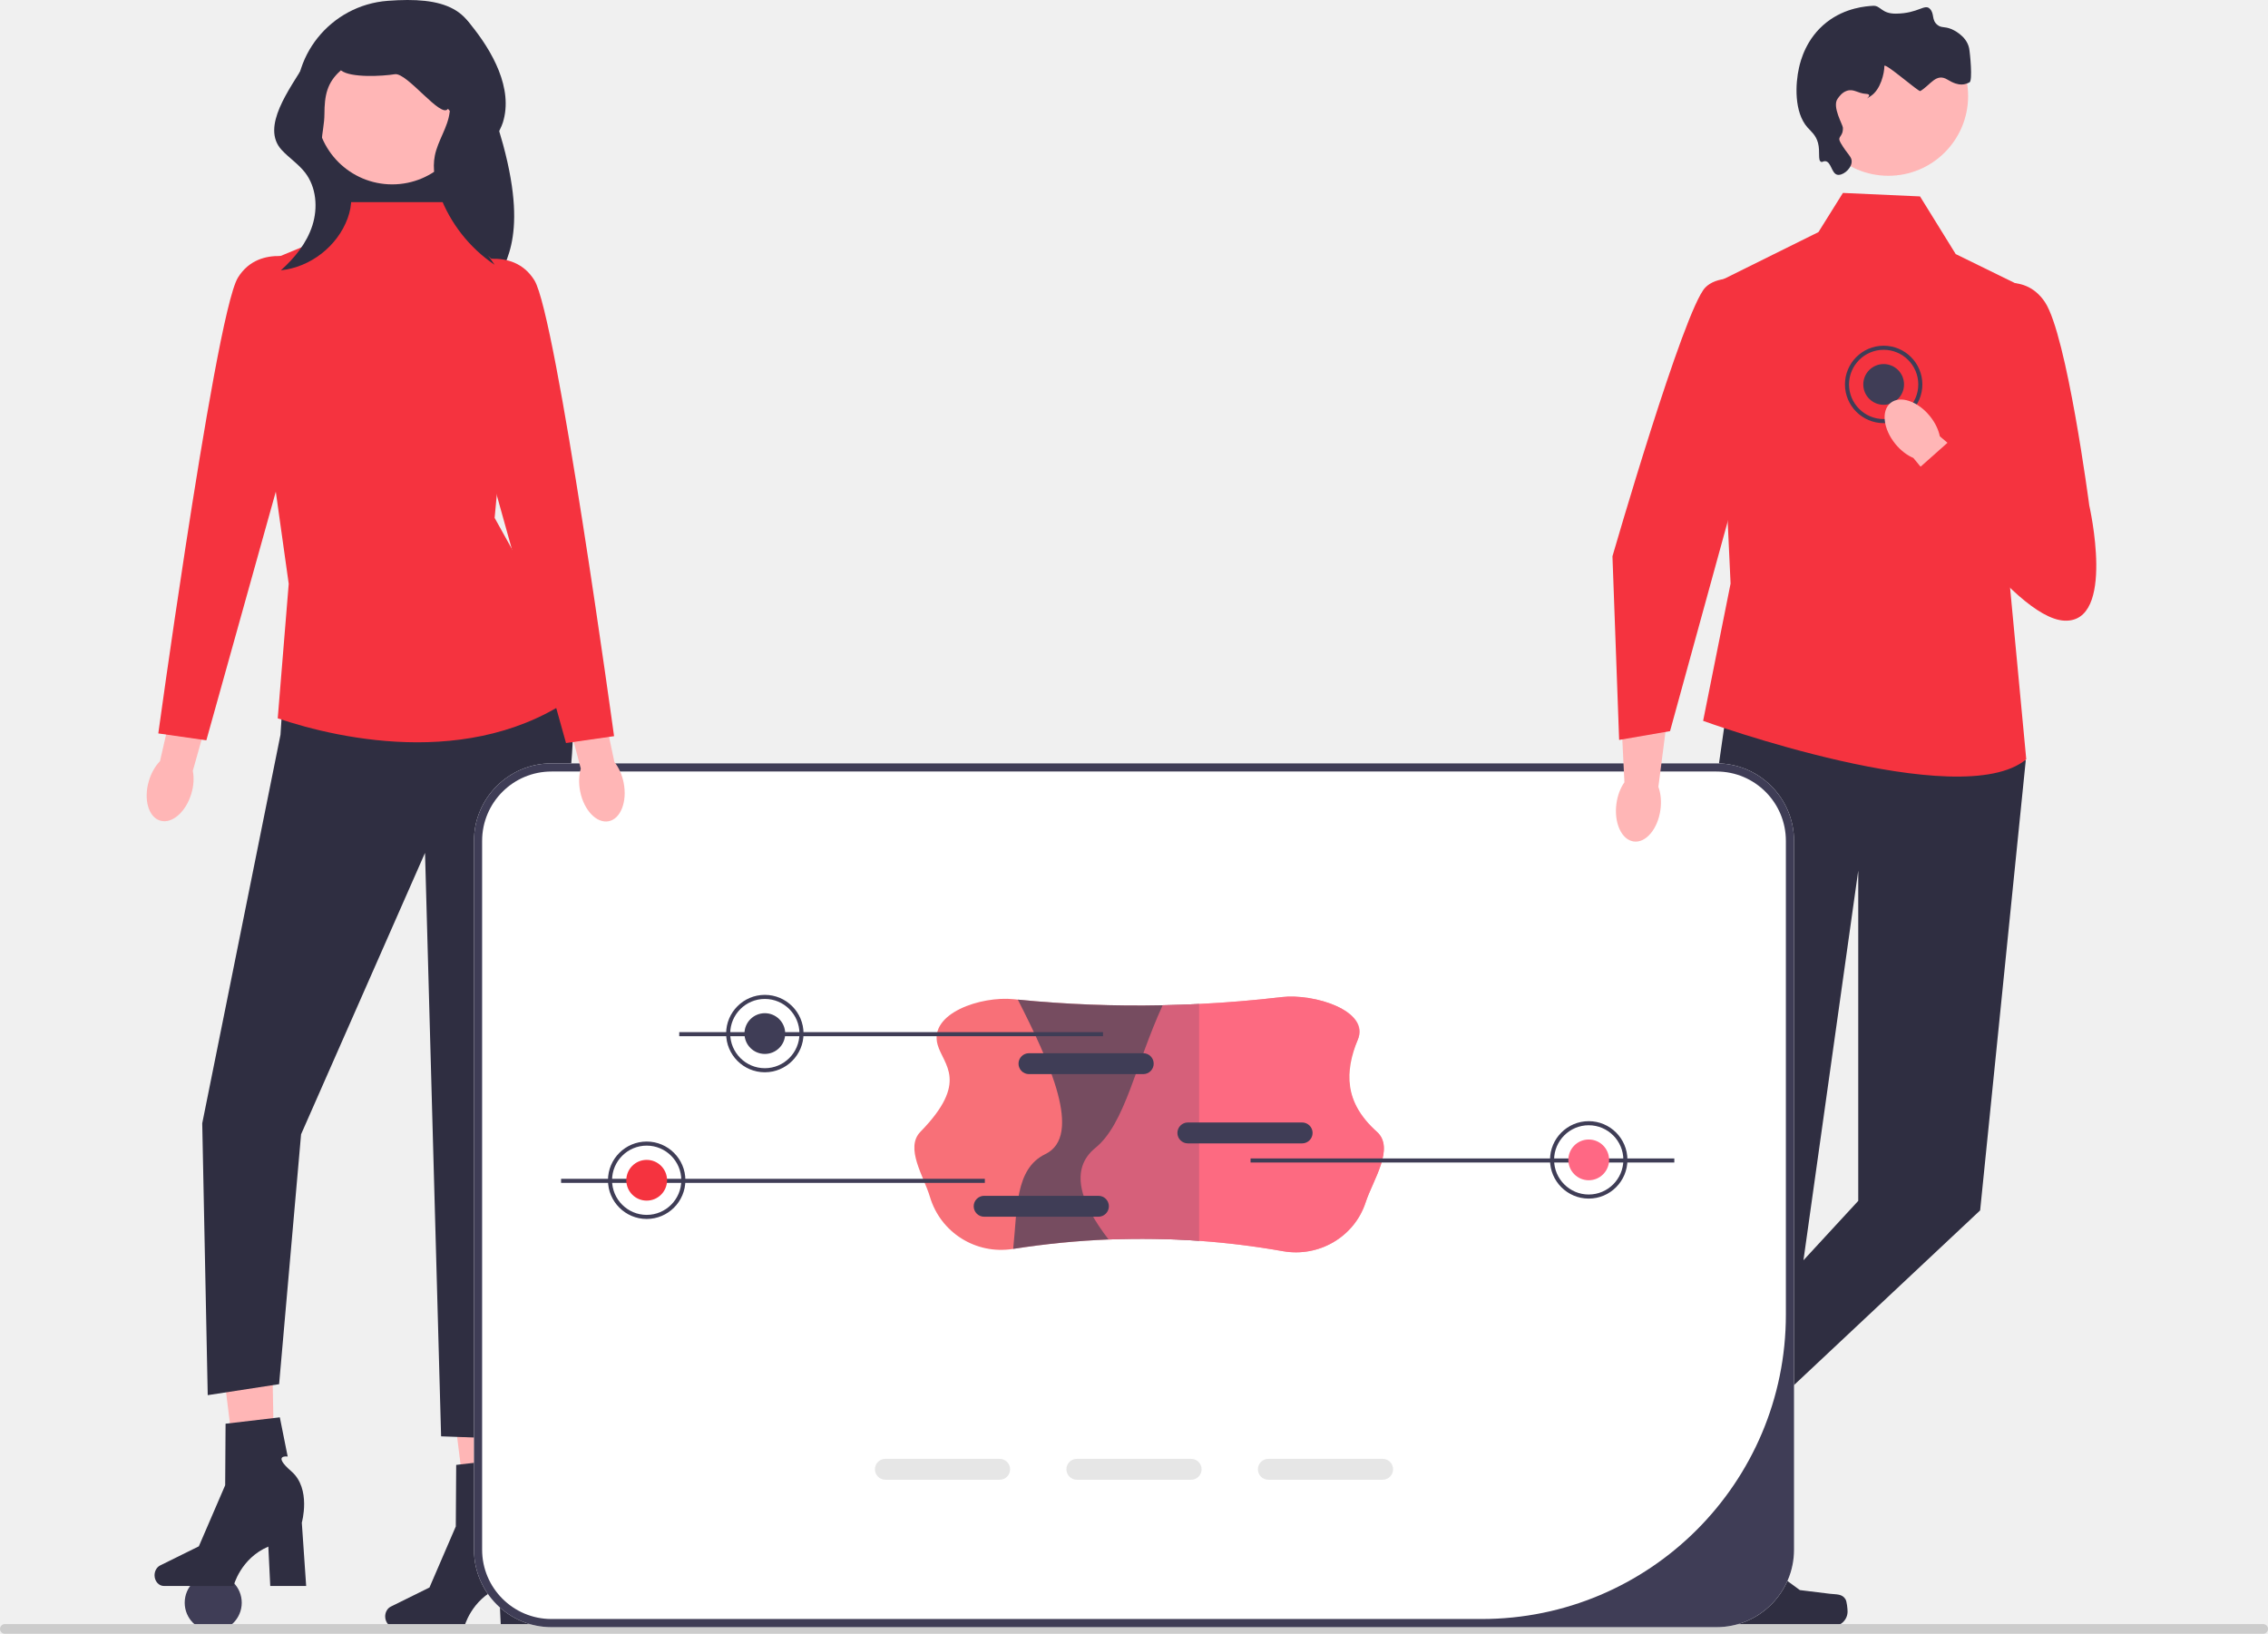
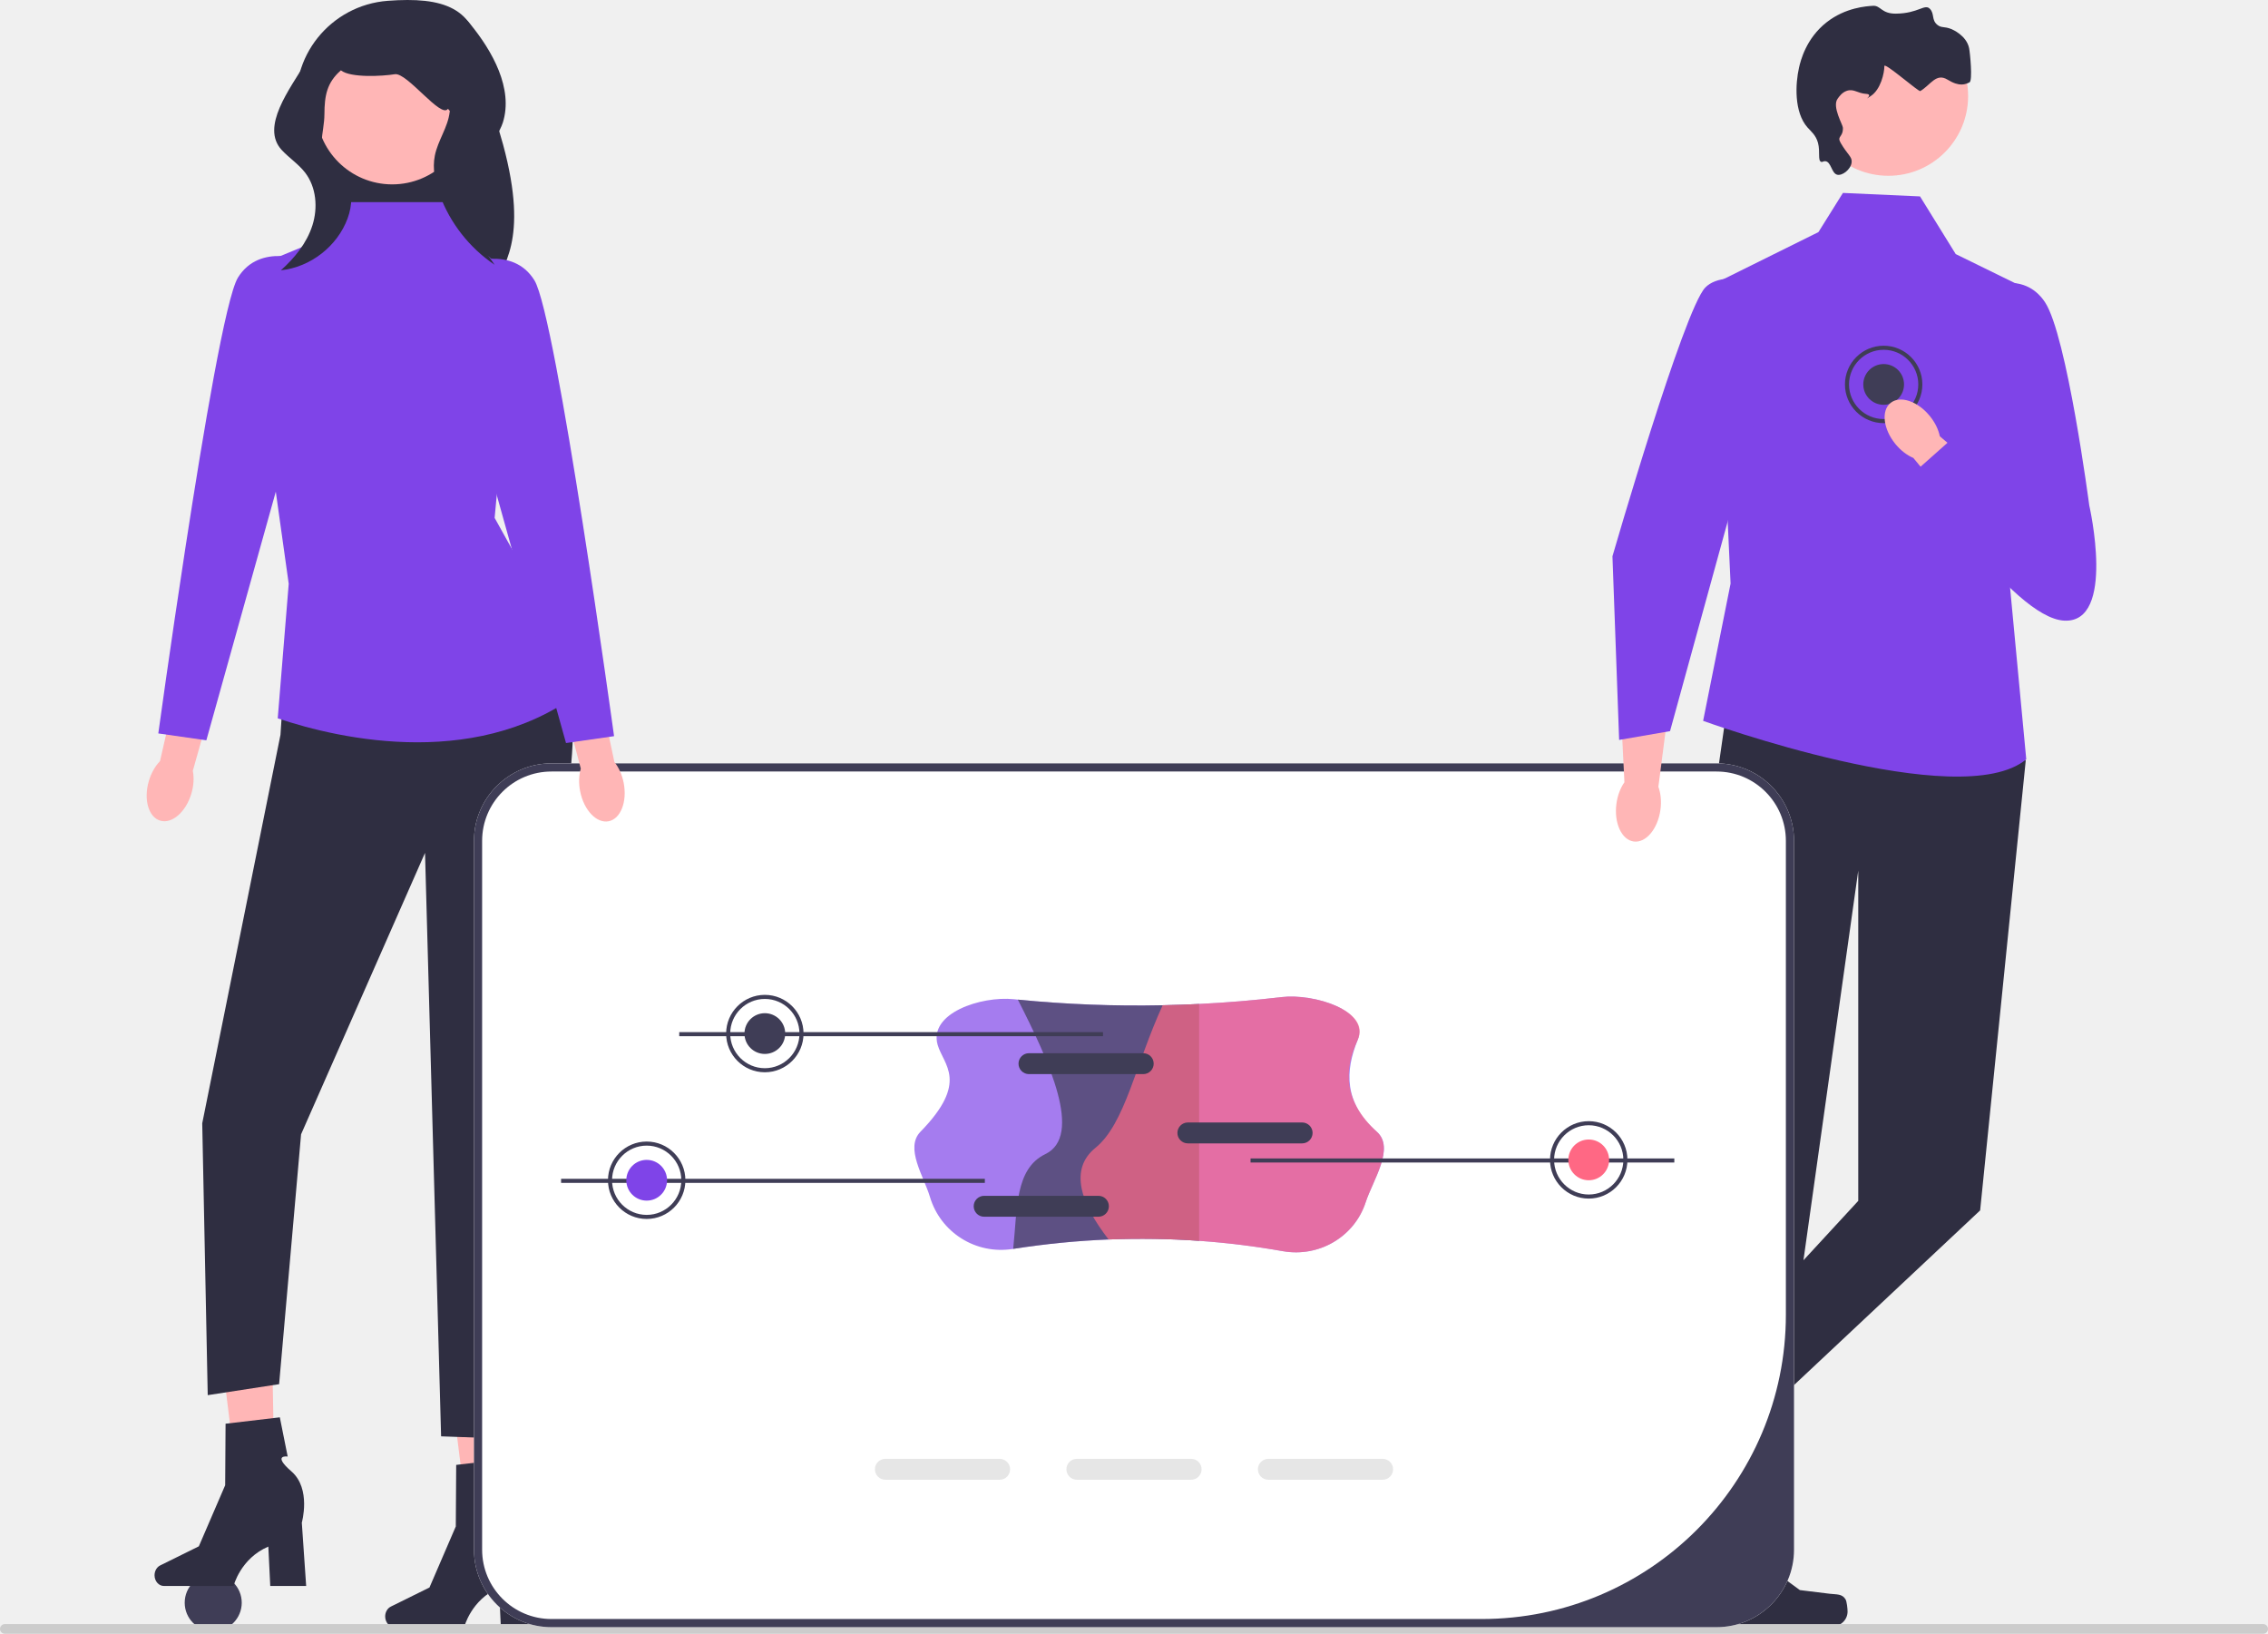
<svg xmlns="http://www.w3.org/2000/svg" id="a" width="556.67" height="400.968" viewBox="0 0 556.67 400.968" class="injected-svg ClassicGrid__ImageFile-sc-td9pmq-4 fNAcXv grid_media">
  <circle cx="52.335" cy="393.349" r="7" fill="#3f3d56" />
  <path d="M36.536,191.666c.586-1.983,1.572-3.669,2.737-4.867l4.393-19.242,9.095,2.358-5.435,19.265c.326,1.639,.236,3.589-.35,5.572-1.34,4.53-4.762,7.511-7.645,6.658-2.883-.852-4.133-5.216-2.794-9.745h0Z" fill="#ffb6b6" />
  <g>
    <polygon points="124.072 378.759 115.464 378.962 110.666 340.291 123.369 339.991 124.072 378.759" fill="#ffb6b6" />
    <path d="M94.54,396.716h0c0,1.454,1.032,2.633,2.305,2.633h17.085s1.681-6.758,8.536-9.667l.473,9.667h8.814l-1.068-15.544s2.358-8.316-2.539-12.567c-4.897-4.251-.931-3.659-.931-3.659l-1.926-9.621-13.318,1.566-.098,15.102-6.463,14.99-9.48,4.683c-.844,.417-1.39,1.367-1.39,2.417l-0,0Z" fill="#2f2e41" />
  </g>
  <g>
    <polygon points="67.466 368.65 58.858 368.853 54.06 330.183 66.763 329.882 67.466 368.65" fill="#ffb6b6" />
    <path d="M37.934,386.608h0c0,1.454,1.032,2.633,2.305,2.633h17.085s1.681-6.758,8.536-9.667l.473,9.667h8.814l-1.068-15.544s2.358-8.316-2.539-12.567c-4.897-4.251-.931-3.659-.931-3.659l-1.926-9.621-13.318,1.566-.098,15.102-6.463,14.99-9.48,4.683c-.844,.417-1.39,1.367-1.39,2.417l-0,0Z" fill="#2f2e41" />
  </g>
  <path d="M121.406,70.497l-30.998,5.391c-2.136-5.466-16.473-42.549-17.359-47.9C70.747,14.075,81.12,1.248,95.183,.199h0c13.488-1.007,21.705,1.519,22.853,14.367,.402,4.503,4.267,16.567,5.448,20.931,6.516,24.077-.52,29.87-2.078,35.001Z" fill="#2f2e41" />
  <path d="M70.865,149.341l-2.022,30.998-19.205,95.354,1.348,66.714,17.521-2.696,5.391-61.323,30.423-69.072,3.945,143.199,18.869,.674,13.261-168.168c1.013-12.849-2.354-25.663-9.554-36.353v-0l-59.975,.674Z" fill="#2f2e41" />
-   <path d="M109.95,49.607h-24.732l-5.593,8.76-19.542,8.087,10.782,76.822-2.696,33.02c15.235,5.17,50.592,13.171,76.165-7.947l-22.929-41.246,5.391-57.953-10.445-9.503-6.402-10.039Z" fill="#f5333f" />
-   <path d="M75.245,64.096s-11.456-4.717-16.847,4.043c-2.934,4.767-8.462,37.473-12.892,66.298-3.711,24.144-6.651,45.565-6.651,45.565l11.793,1.685,13.174-47.16,10.075-36.064,1.348-34.368Z" fill="#f5333f" />
+   <path d="M109.95,49.607h-24.732l-5.593,8.76-19.542,8.087,10.782,76.822-2.696,33.02c15.235,5.17,50.592,13.171,76.165-7.947l-22.929-41.246,5.391-57.953-10.445-9.503-6.402-10.039Z" fill="#7f44e8" />
+   <path d="M75.245,64.096s-11.456-4.717-16.847,4.043c-2.934,4.767-8.462,37.473-12.892,66.298-3.711,24.144-6.651,45.565-6.651,45.565l11.793,1.685,13.174-47.16,10.075-36.064,1.348-34.368Z" fill="#7f44e8" />
  <circle cx="96.267" cy="26.565" r="18.686" fill="#ffb6b6" />
  <g>
    <polygon points="397.601 376.965 406.892 382.063 430.976 348.653 417.264 341.13 397.601 376.965" fill="#ffb6b6" />
    <path d="M429.547,394.222h0c.022,.646-.688,2.302-.999,2.869h0c-.956,1.741-3.142,2.379-4.884,1.423l-28.771-15.789c-1.188-.652-1.623-2.144-.971-3.332l.657-1.198s.552-4.381,5.918-7.211c0,0,1.735,5.473,10.164,3.018l3.2-2.027,6.954,14.871,6.004,4.326c1.314,.946,2.672,1.432,2.727,3.05l0,0Z" fill="#2f2e41" />
  </g>
  <g>
    <polygon points="416.665 392.751 427.262 392.75 432.303 351.874 416.662 351.875 416.665 392.751" fill="#ffb6b6" />
    <path d="M452.973,392.51h0c.33,.556,.504,2.349,.504,2.996h0c0,1.986-1.61,3.597-3.597,3.597h-32.819c-1.355,0-2.454-1.099-2.454-2.454v-1.366s-1.624-4.107,1.719-9.168c0,0,4.154,3.963,10.362-2.244l1.831-3.316,13.251,9.691,7.345,.904c1.607,.198,3.032-.031,3.858,1.361h0Z" fill="#2f2e41" />
  </g>
  <polygon points="424.426 169.862 420.032 200.523 414.318 367.982 434.396 367.982 456.098 213.664 456.098 294.725 410.274 344.396 424.803 354.504 486.016 297.061 497.205 186.709 488.444 170.536 424.426 169.862" fill="#2f2e41" />
-   <path d="M471.26,48.205l-18.925-.856-6.008,9.616-24.992,12.384,3.428,73.873-6.739,33.694s63.138,22.911,79.311,9.433l-4.511-47.844,3.511-68.156-16.314-7.993-8.76-14.151Z" fill="#f5333f" />
+   <path d="M471.26,48.205l-18.925-.856-6.008,9.616-24.992,12.384,3.428,73.873-6.739,33.694s63.138,22.911,79.311,9.433l-4.511-47.844,3.511-68.156-16.314-7.993-8.76-14.151Z" fill="#7f44e8" />
  <circle cx="463.492" cy="23.571" r="19.572" fill="#ffb6b6" />
  <path d="M448.021,39.561c1.421,.139,1.502,2.89,2.853,3.303,1.236,.378,3.391-1.242,3.603-3.003,.169-1.403-1.019-1.875-2.703-4.804-.99-1.722,.617-1.26,.56-3.707-.017-.729-2.7-5.161-1.311-7.103,.46-.643,1.111-1.554,2.252-1.952,1.717-.599,2.639,.627,4.804,.751,2.07,.119-1.339,2.078,1.061,.542,2.453-1.571,3.383-5.652,3.369-7.413-.014-1.811-.417,1.604,0,0,.21-.808,8.423,6.419,8.824,6.175,2.586-1.571,3.886-4.516,6.675-2.805,3.026,1.857,4.396,1.116,5.391,.674,.817-.364,.144-7.306-.097-8.433-.662-3.098-4.089-4.547-4.354-4.654-1.772-.719-2.421-.194-3.453-1.051-1.466-1.217-.633-2.672-1.802-3.904-1.288-1.357-2.8,1.128-8.36,1.173-3.574,.029-3.717-2.035-5.603-1.924-1.564,.092-6.756,.397-11.411,4.054-5.039,3.958-6.372,9.427-6.756,11.11-.898,3.934-1.265,10.946,2.102,14.714,.807,.903,2.043,1.859,2.552,3.753,.575,2.136-.09,4.292,.751,4.654,.352,.152,.529-.201,1.051-.15Z" fill="#2f2e41" />
  <path d="M0,399.778c0,.66,.53,1.19,1.19,1.19H555.48c.66,0,1.19-.53,1.19-1.19,0-.66-.53-1.19-1.19-1.19H1.19c-.66,0-1.19,.53-1.19,1.19Z" fill="#ccc" />
  <path d="M421.315,187.349H135.355c-10.49,0-19.02,8.53-19.02,19.02v173.96c0,10.49,8.53,19.02,19.02,19.02H421.315c10.49,0,19.02-8.53,19.02-19.02V206.369c0-10.49-8.53-19.02-19.02-19.02Z" fill="#fff" />
  <path d="M421.315,187.349H135.355c-10.49,0-19.02,8.53-19.02,19.02v173.96c0,10.49,8.53,19.02,19.02,19.02H421.315c10.49,0,19.02-8.53,19.02-19.02V206.369c0-10.49-8.53-19.02-19.02-19.02Zm17.02,135.304c0,41.254-33.443,74.696-74.696,74.696H135.355c-9.4,0-17.02-7.62-17.02-17.02V206.369c0-9.4,7.62-17.02,17.02-17.02H421.315c9.4,0,17.02,7.62,17.02,17.02v116.284Z" fill="#3f3d56" />
  <path d="M142.395,194.221c-.402-2.028-.312-3.979,.163-5.581l-5.046-19.081,9.15-2.136,4.134,19.586c1.05,1.3,1.876,3.069,2.278,5.098,.917,4.634-.729,8.863-3.678,9.447-2.949,.584-6.083-2.699-7-7.333h0Z" fill="#ffb6b6" />
-   <path d="M114.33,64.769s11.456-4.717,16.847,4.043c5.391,8.76,19.542,111.864,19.542,111.864l-11.793,1.685-23.249-83.224-1.348-34.368Z" fill="#f5333f" />
+   <path d="M114.33,64.769s11.456-4.717,16.847,4.043c5.391,8.76,19.542,111.864,19.542,111.864l-11.793,1.685-23.249-83.224-1.348-34.368Z" fill="#7f44e8" />
  <path d="M396.743,197.26c.276-2.066,.994-3.898,1.963-5.272l-2.202-44.703,16.736-2.235-6.196,48.052c.574,1.58,.784,3.537,.508,5.602-.632,4.719-3.563,8.221-6.548,7.822-2.985-.399-4.892-4.547-4.261-9.266h0Z" fill="#ffb6b6" />
-   <path d="M439.689,71.129s-15.86-5.99-21.135-.561c-5.275,5.429-22.784,65.953-22.784,65.953l1.64,45.076,12.494-2.156,29.785-108.312Z" fill="#f5333f" />
+   <path d="M439.689,71.129s-15.86-5.99-21.135-.561c-5.275,5.429-22.784,65.953-22.784,65.953l1.64,45.076,12.494-2.156,29.785-108.312Z" fill="#7f44e8" />
  <path d="M245.365,358.036h-28.06c-1.41,0-2.56,1.15-2.56,2.56,0,1.42,1.15,2.57,2.56,2.57h28.06c1.41,0,2.56-1.15,2.56-2.57,0-1.41-1.15-2.56-2.56-2.56Z" fill="#e6e6e6" />
  <path d="M292.365,358.036h-28.06c-1.41,0-2.56,1.15-2.56,2.56,0,1.42,1.15,2.57,2.56,2.57h28.06c1.41,0,2.56-1.15,2.56-2.57,0-1.41-1.15-2.56-2.56-2.56Z" fill="#e6e6e6" />
  <path d="M339.365,358.036h-28.06c-1.41,0-2.56,1.15-2.56,2.56,0,1.42,1.15,2.57,2.56,2.57h28.06c1.41,0,2.56-1.15,2.56-2.57,0-1.41-1.15-2.56-2.56-2.56Z" fill="#e6e6e6" />
  <g>
    <path d="M452.835,94.349c0-5.238,4.262-9.5,9.5-9.5,5.238,0,9.5,4.262,9.5,9.5s-4.262,9.5-9.5,9.5c-5.238,0-9.5-4.262-9.5-9.5Zm1,0c0,4.687,3.813,8.5,8.5,8.5,4.687,0,8.5-3.813,8.5-8.5s-3.813-8.5-8.5-8.5c-4.687,0-8.5,3.813-8.5,8.5Z" fill="#3f3d56" />
    <circle cx="462.335" cy="94.349" r="5" fill="#3f3d56" />
  </g>
  <path d="M473.644,102.078c1.309,1.601,2.147,3.365,2.481,5.002l33.912,28.692-9.809,13.697-30.604-37.074c-1.538-.653-3.099-1.826-4.408-3.427-2.989-3.657-3.526-8.165-1.199-10.067,2.327-1.902,6.638-.48,9.627,3.178h0Z" fill="#ffb6b6" />
-   <path d="M487.096,70.78s9.434-4.717,14.825,3.369c5.391,8.087,10.878,49.892,10.878,49.892,0,0,6.643,28.952-6.16,28.278-12.804-.674-36.304-36.835-36.304-36.835l9-8,1.023-9.749,6.739-26.955Z" fill="#f5333f" />
+   <path d="M487.096,70.78s9.434-4.717,14.825,3.369c5.391,8.087,10.878,49.892,10.878,49.892,0,0,6.643,28.952-6.16,28.278-12.804-.674-36.304-36.835-36.304-36.835l9-8,1.023-9.749,6.739-26.955Z" fill="#7f44e8" />
  <path d="M93.977,3.173c-7.601,1.337-14.966,5.453-18.909,12.087-3.943,6.634-11.168,15.877-5.93,21.545,1.81,1.959,4.117,3.442,5.746,5.554,2.771,3.595,3.172,8.645,1.79,12.969s-4.346,7.99-7.736,11.007c7.258-.749,13.881-5.905,16.388-12.757,1.16-3.171,1.396-6.974-.589-9.706-1.044-1.437-2.581-2.419-3.907-3.6-3.419-3.047-1.223-7.649-1.203-12.228s.597-7.766,4.043-10.782c2.373,1.897,10.244,1.439,13.243,.952,2.999-.487,11.387,11.032,13.038,8.482,3.234,4.157,1.021-4.409,.414,.822-.434,3.743-2.892,6.971-3.633,10.665-.645,3.215,.06,6.56,1.192,9.637,2.555,6.941,7.344,13.039,13.482,17.165-3.544-5.012-7.238-10.489-7.122-16.627,.086-4.552,7.785-13.947,9.143-18.293,2.599-8.315-2.554-17.53-8.087-24.26-4.859-5.91-14.252-4.084-21.7-2.334" fill="#2f2e41" />
  <g>
-     <path d="M337.929,277.751c4.545,3.988-.96,11.87-2.735,17.325-2.765,8.499-11.493,13.556-20.294,12-6.818-1.205-13.679-2.057-20.581-2.546-7.36-.52-14.76-.63-22.22-.33-7.75,.31-15.55,1.08-23.42,2.31l-.132,.02c-9.032,1.405-17.687-4.019-20.297-12.779-1.511-5.07-6.206-12.023-2.321-16.001,11.991-12.278,5.619-16.382,4.208-21.332-2.211-7.759,10.652-12.007,18.678-11.188,.334,.034,.669,.068,1.003,.101,11.85,1.17,23.7,1.63,35.55,1.38,2.98-.05,5.97-.16,8.95-.31,6.759-.333,13.515-.896,20.271-1.692,7.851-.924,21.629,3.232,18.639,10.55-3.081,7.541-3.42,15.367,4.7,22.492Z" fill="#f5333f" opacity=".7" />
+     <path d="M337.929,277.751c4.545,3.988-.96,11.87-2.735,17.325-2.765,8.499-11.493,13.556-20.294,12-6.818-1.205-13.679-2.057-20.581-2.546-7.36-.52-14.76-.63-22.22-.33-7.75,.31-15.55,1.08-23.42,2.31l-.132,.02c-9.032,1.405-17.687-4.019-20.297-12.779-1.511-5.07-6.206-12.023-2.321-16.001,11.991-12.278,5.619-16.382,4.208-21.332-2.211-7.759,10.652-12.007,18.678-11.188,.334,.034,.669,.068,1.003,.101,11.85,1.17,23.7,1.63,35.55,1.38,2.98-.05,5.97-.16,8.95-.31,6.759-.333,13.515-.896,20.271-1.692,7.851-.924,21.629,3.232,18.639,10.55-3.081,7.541-3.42,15.367,4.7,22.492Z" fill="#7f44e8" opacity=".7" />
    <path d="M294.319,246.401v58.13c-7.36-.52-14.76-.63-22.22-.33-7.75,.31-15.55,1.08-23.42,2.31,1.05-9.73,.38-19.63,7.89-23.26,9.29-4.5,1.04-22.67-6.75-37.92,11.85,1.17,23.7,1.63,35.55,1.38,2.98-.05,5.97-.16,8.95-.31Z" fill="#3f3d56" opacity=".7" />
    <path d="M337.929,277.751c4.459,4.084-.96,11.87-2.735,17.325-2.765,8.499-11.493,13.556-20.294,12-6.818-1.205-13.679-2.057-20.581-2.546-7.36-.52-14.76-.63-22.22-.33-6.98-9.01-9.65-17.28-3.23-22.49,7.27-5.89,9.8-20.37,16.5-35,2.98-.05,5.97-.16,8.95-.31,6.759-.333,13.515-.896,20.271-1.692,7.851-.924,21.966,3.379,18.639,10.55-3.297,7.108-3.708,14.791,4.7,22.492Z" fill="#ff6884" opacity=".7" />
  </g>
  <path d="M269.609,293.485h-28.06c-1.41,0-2.56,1.15-2.56,2.56,0,1.42,1.15,2.57,2.56,2.57h28.06c1.41,0,2.56-1.15,2.56-2.57,0-1.41-1.15-2.56-2.56-2.56Z" fill="#3f3d56" />
  <path d="M319.609,275.485h-28.06c-1.41,0-2.56,1.15-2.56,2.56,0,1.42,1.15,2.57,2.56,2.57h28.06c1.41,0,2.56-1.15,2.56-2.57,0-1.41-1.15-2.56-2.56-2.56Z" fill="#3f3d56" />
  <path d="M280.609,258.485h-28.06c-1.41,0-2.56,1.15-2.56,2.56,0,1.42,1.15,2.57,2.56,2.57h28.06c1.41,0,2.56-1.15,2.56-2.57,0-1.41-1.15-2.56-2.56-2.56Z" fill="#3f3d56" />
  <g>
    <rect x="137.716" y="289.311" width="104.009" height="1" fill="#3f3d56" />
    <path d="M158.725,299.164c-5.238,0-9.5-4.262-9.5-9.5s4.262-9.5,9.5-9.5,9.5,4.262,9.5,9.5-4.262,9.5-9.5,9.5Zm0-18c-4.687,0-8.5,3.813-8.5,8.5s3.813,8.5,8.5,8.5,8.5-3.813,8.5-8.5-3.813-8.5-8.5-8.5Z" fill="#3f3d56" />
-     <circle cx="158.725" cy="289.664" r="5" fill="#f5333f" />
+     <circle cx="158.725" cy="289.664" r="5" fill="#7f44e8" />
  </g>
  <g>
    <rect x="306.945" y="284.311" width="104.009" height="1" fill="#3f3d56" />
    <path d="M380.445,284.664c0-5.238,4.262-9.5,9.5-9.5,5.238,0,9.5,4.262,9.5,9.5,0,5.238-4.262,9.5-9.5,9.5-5.238,0-9.5-4.262-9.5-9.5Zm1,0c0,4.687,3.813,8.5,8.5,8.5,4.687,0,8.5-3.813,8.5-8.5,0-4.687-3.813-8.5-8.5-8.5-4.687,0-8.5,3.813-8.5,8.5Z" fill="#3f3d56" />
    <circle cx="389.945" cy="284.664" r="5" fill="#ff6884" />
  </g>
  <g>
    <rect x="166.716" y="253.311" width="104.009" height="1" fill="#3f3d56" />
    <path d="M187.725,263.164c-5.238,0-9.5-4.262-9.5-9.5s4.262-9.5,9.5-9.5,9.5,4.262,9.5,9.5-4.262,9.5-9.5,9.5Zm0-18c-4.687,0-8.5,3.813-8.5,8.5s3.813,8.5,8.5,8.5,8.5-3.813,8.5-8.5-3.813-8.5-8.5-8.5Z" fill="#3f3d56" />
    <circle cx="187.725" cy="253.664" r="5" fill="#3f3d56" />
  </g>
</svg>
